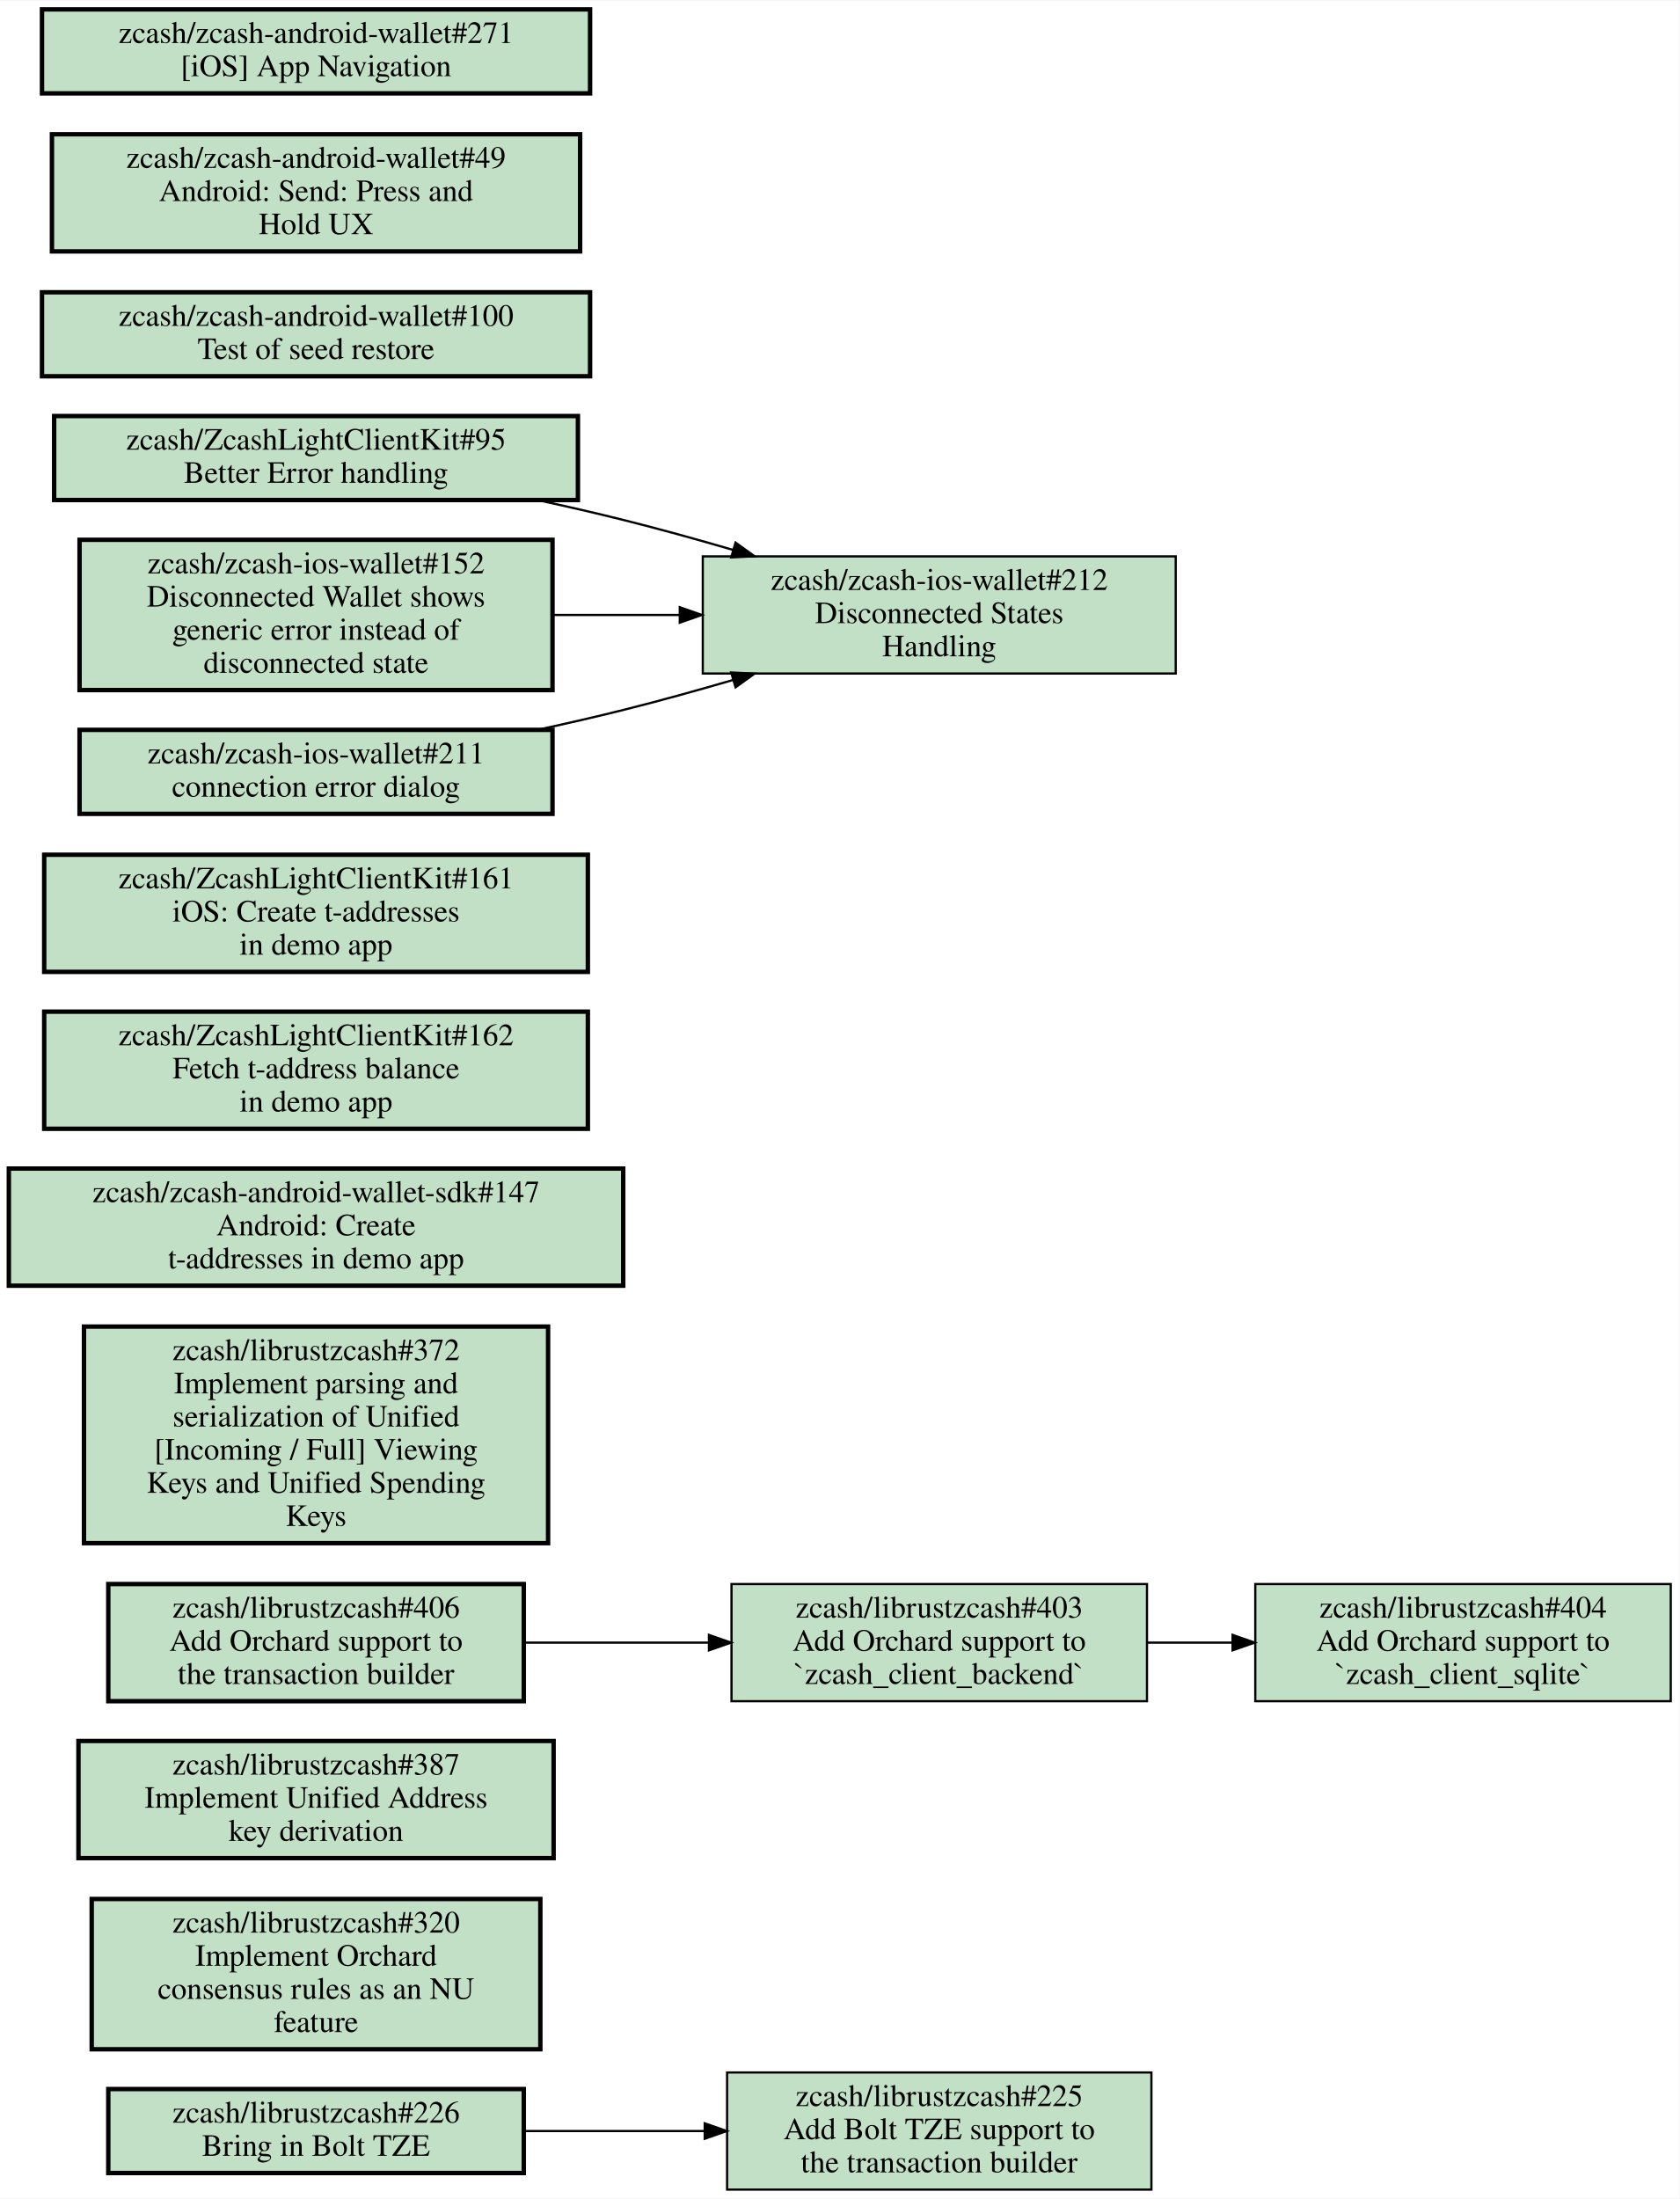
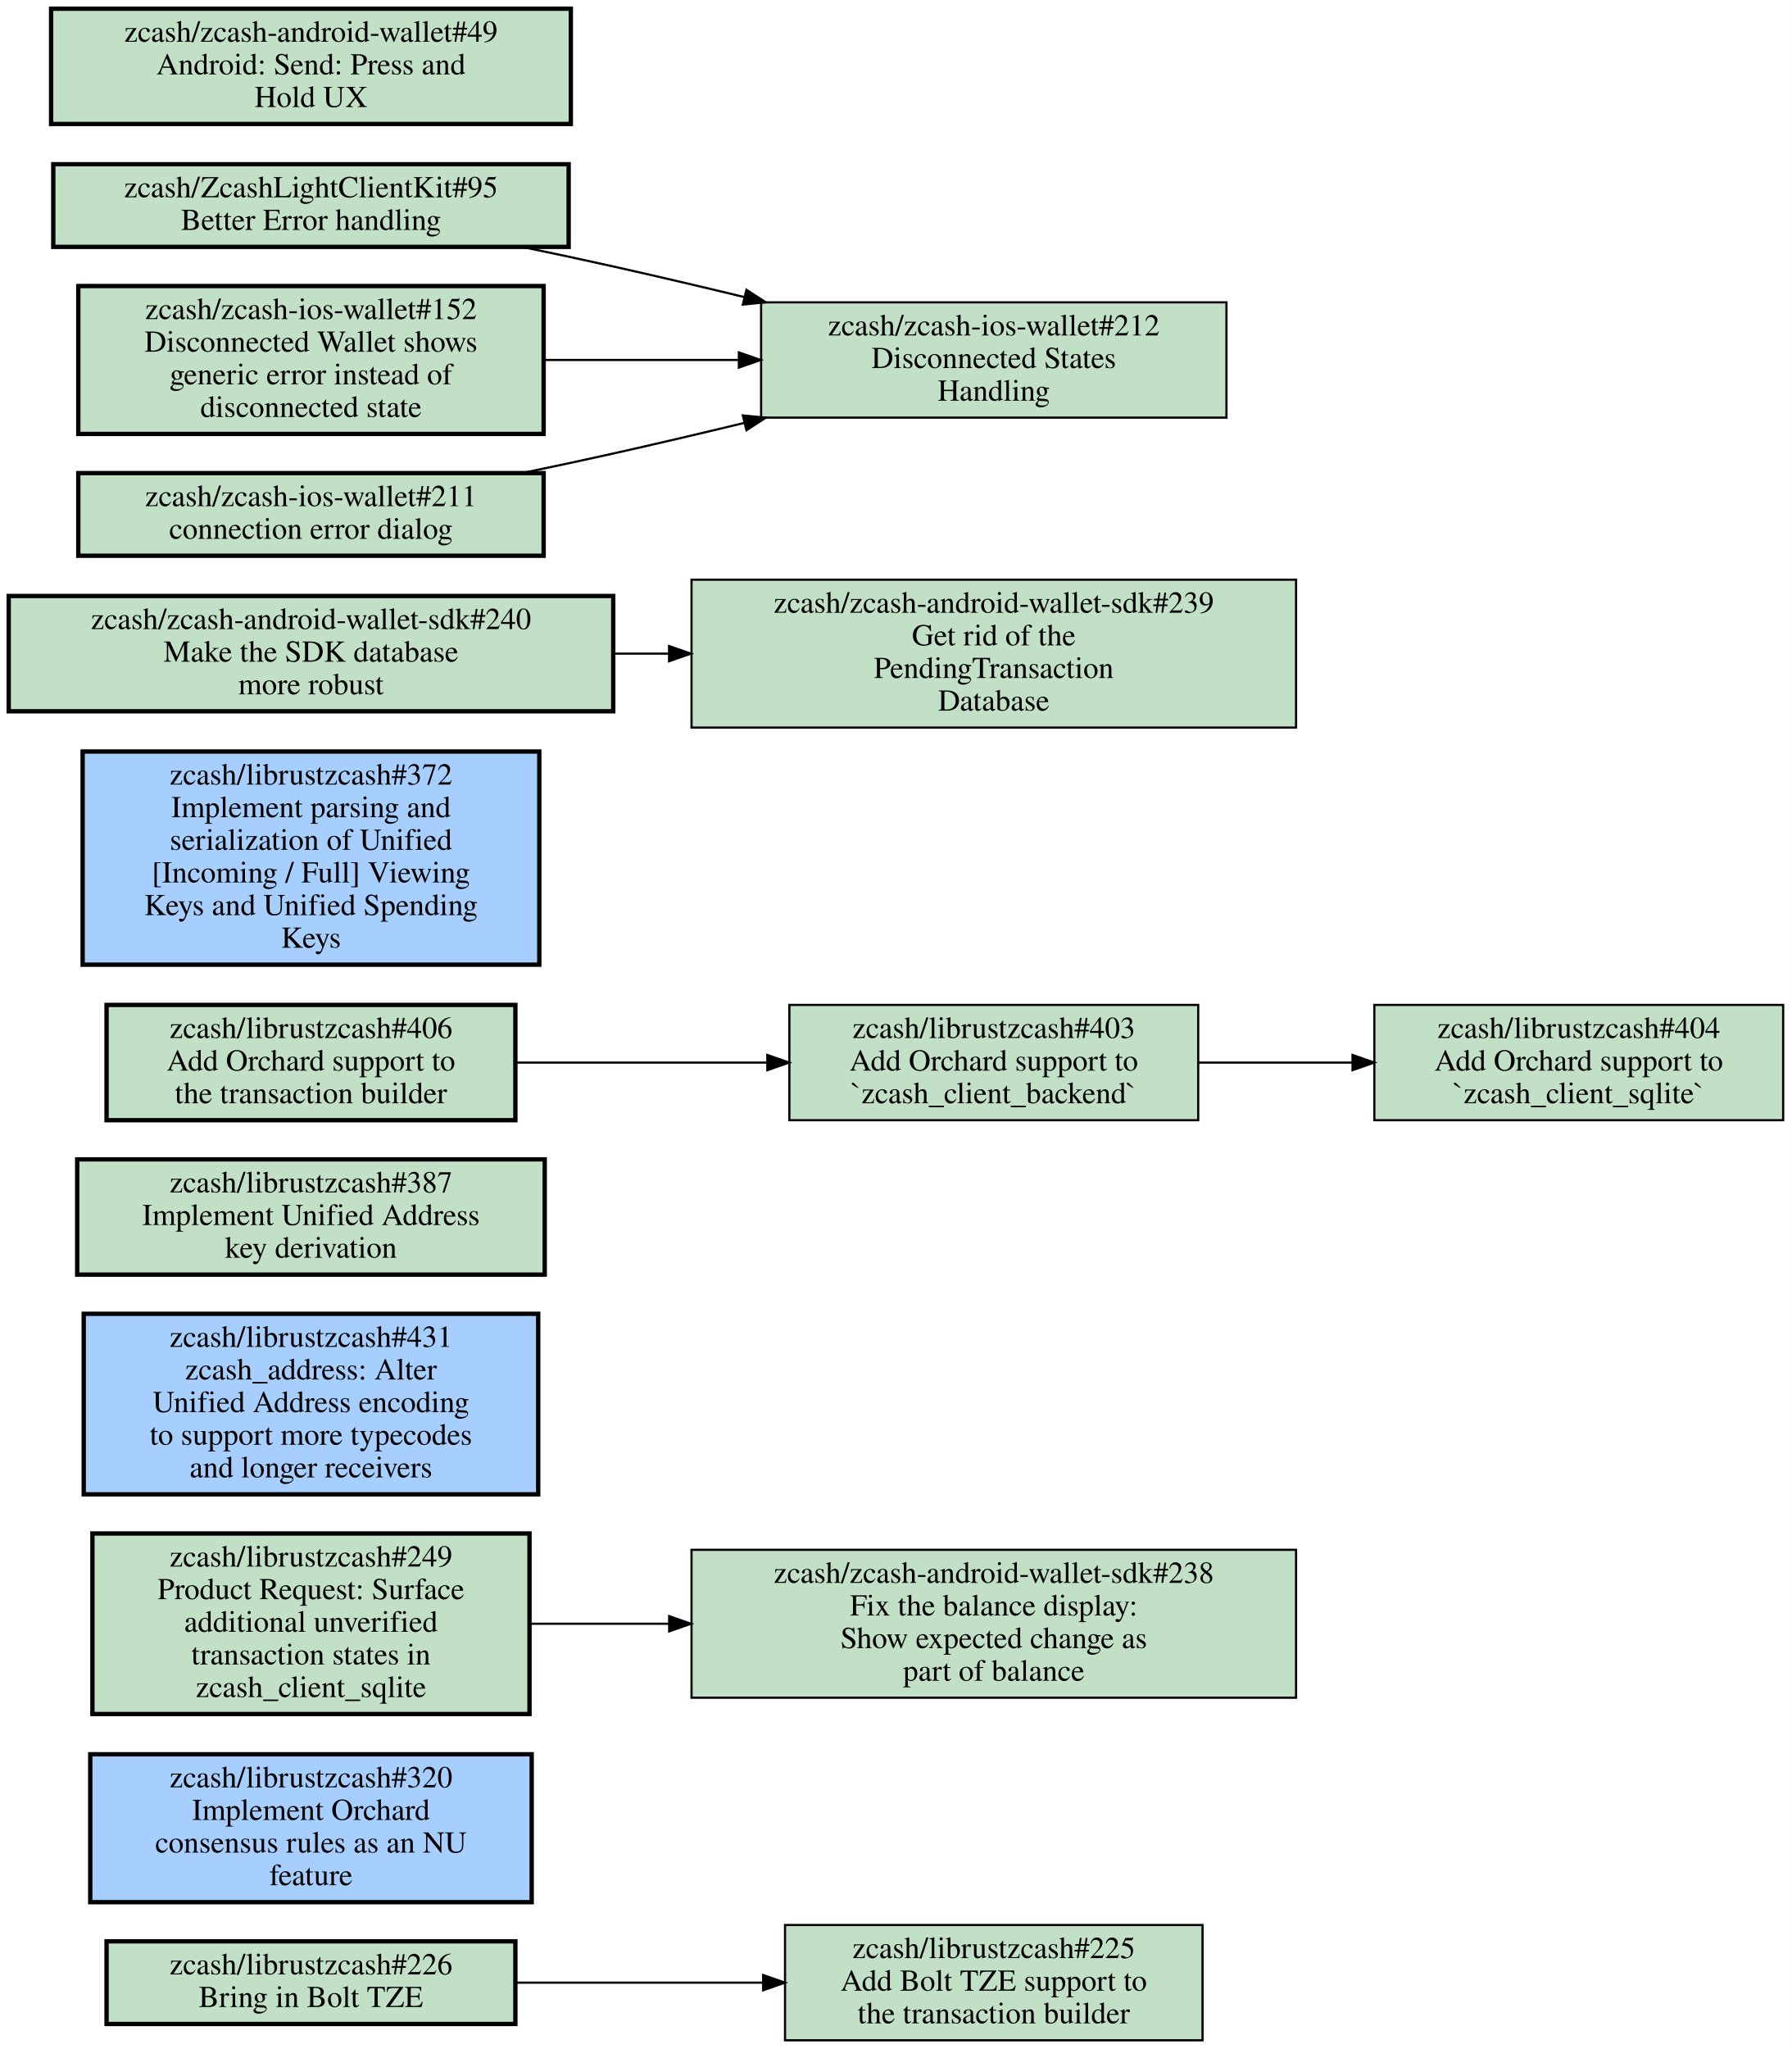
- <svg xmlns="http://www.w3.org/2000/svg" xmlns:xlink="http://www.w3.org/1999/xlink" width="760pt" height="995pt" viewBox="0.00 0.00 760.00 994.50">
-   <g id="graph0" class="graph" transform="scale(1 1) rotate(0) translate(4 990.5)">
-     <polygon fill="#ffffff" stroke="transparent" points="-4,4 -4,-990.5 756,-990.5 756,4 -4,4" />
+ <svg xmlns="http://www.w3.org/2000/svg" xmlns:xlink="http://www.w3.org/1999/xlink" width="824pt" height="942pt" viewBox="0.00 0.00 824.00 942.00">
+   <g id="graph0" class="graph" transform="scale(1 1) rotate(0) translate(4 938)">
+     <polygon fill="#ffffff" stroke="transparent" points="-4,4 -4,-938 820,-938 820,4 -4,4" />
    <g id="node1" class="node">
      <g id="a_node1">
        <a xlink:href="https://github.com/zcash/librustzcash/issues/226" xlink:title="zcash/librustzcash#226&#10;Bring in Bolt TZE" target="_blank">
          <polygon fill="#c2e0c6" stroke="#000000" stroke-width="2" points="233,-45.5 45,-45.5 45,-7.5 233,-7.5 233,-45.5" />
          <text text-anchor="middle" x="139" y="-30.3" font-family="Times,serif" font-size="14.00" fill="#000000">zcash/librustzcash#226</text>
          <text text-anchor="middle" x="139" y="-15.3" font-family="Times,serif" font-size="14.00" fill="#000000">Bring in Bolt TZE</text>
        </a>
      </g>
    </g>
    <g id="node2" class="node">
      <g id="a_node2">
        <a xlink:href="https://github.com/zcash/librustzcash/issues/225" xlink:title="zcash/librustzcash#225&#10;Add Bolt TZE support to&#10;the transaction builder" target="_blank">
-           <polygon fill="#c2e0c6" stroke="#000000" points="517,-53 325,-53 325,0 517,0 517,-53" />
-           <text text-anchor="middle" x="421" y="-37.8" font-family="Times,serif" font-size="14.00" fill="#000000">zcash/librustzcash#225</text>
-           <text text-anchor="middle" x="421" y="-22.8" font-family="Times,serif" font-size="14.00" fill="#000000">Add Bolt TZE support to</text>
-           <text text-anchor="middle" x="421" y="-7.8" font-family="Times,serif" font-size="14.00" fill="#000000">the transaction builder</text>
+           <polygon fill="#c2e0c6" stroke="#000000" points="549,-53 357,-53 357,0 549,0 549,-53" />
+           <text text-anchor="middle" x="453" y="-37.8" font-family="Times,serif" font-size="14.00" fill="#000000">zcash/librustzcash#225</text>
+           <text text-anchor="middle" x="453" y="-22.8" font-family="Times,serif" font-size="14.00" fill="#000000">Add Bolt TZE support to</text>
+           <text text-anchor="middle" x="453" y="-7.8" font-family="Times,serif" font-size="14.00" fill="#000000">the transaction builder</text>
        </a>
      </g>
    </g>
    <g id="edge1" class="edge">
-       <path fill="none" stroke="#000000" d="M233.29,-26.5C259.42,-26.5 287.95,-26.5 314.71,-26.5" />
-       <polygon fill="#000000" stroke="#000000" points="314.87,-30 324.87,-26.5 314.87,-23 314.87,-30" />
+       <path fill="none" stroke="#000000" d="M233.21,-26.5C268.96,-26.5 309.91,-26.5 346.7,-26.5" />
+       <polygon fill="#000000" stroke="#000000" points="346.95,-30 356.95,-26.5 346.95,-23 346.95,-30" />
    </g>
    <g id="node3" class="node">
      <g id="a_node3">
        <a xlink:href="https://github.com/zcash/librustzcash/issues/320" xlink:title="zcash/librustzcash#320&#10;Implement Orchard&#10;consensus rules as an NU&#10;feature" target="_blank">
-           <polygon fill="#c2e0c6" stroke="#000000" stroke-width="2" points="240.5,-131.5 37.5,-131.5 37.5,-63.5 240.5,-63.5 240.5,-131.5" />
+           <polygon fill="#a6cfff" stroke="#000000" stroke-width="2" points="240.5,-131.5 37.5,-131.5 37.5,-63.5 240.5,-63.5 240.5,-131.5" />
          <text text-anchor="middle" x="139" y="-116.3" font-family="Times,serif" font-size="14.00" fill="#000000">zcash/librustzcash#320</text>
          <text text-anchor="middle" x="139" y="-101.3" font-family="Times,serif" font-size="14.00" fill="#000000">Implement Orchard</text>
          <text text-anchor="middle" x="139" y="-86.3" font-family="Times,serif" font-size="14.00" fill="#000000">consensus rules as an NU</text>
          <text text-anchor="middle" x="139" y="-71.3" font-family="Times,serif" font-size="14.00" fill="#000000">feature</text>
        </a>
      </g>
    </g>
    <g id="node4" class="node">
      <g id="a_node4">
-         <a xlink:href="https://github.com/zcash/librustzcash/issues/387" xlink:title="zcash/librustzcash#387&#10;Implement Unified Address&#10;key derivation" target="_blank">
-           <polygon fill="#c2e0c6" stroke="#000000" stroke-width="2" points="246.5,-203 31.5,-203 31.5,-150 246.5,-150 246.5,-203" />
-           <text text-anchor="middle" x="139" y="-187.8" font-family="Times,serif" font-size="14.00" fill="#000000">zcash/librustzcash#387</text>
-           <text text-anchor="middle" x="139" y="-172.8" font-family="Times,serif" font-size="14.00" fill="#000000">Implement Unified Address</text>
-           <text text-anchor="middle" x="139" y="-157.8" font-family="Times,serif" font-size="14.00" fill="#000000">key derivation</text>
+         <a xlink:href="https://github.com/zcash/librustzcash/issues/249" xlink:title="zcash/librustzcash#249&#10;Product Request: Surface&#10;additional unverified&#10;transaction states in&#10;zcash_client_sqlite" target="_blank">
+           <polygon fill="#c2e0c6" stroke="#000000" stroke-width="2" points="239.5,-233 38.5,-233 38.5,-150 239.5,-150 239.5,-233" />
+           <text text-anchor="middle" x="139" y="-217.8" font-family="Times,serif" font-size="14.00" fill="#000000">zcash/librustzcash#249</text>
+           <text text-anchor="middle" x="139" y="-202.8" font-family="Times,serif" font-size="14.00" fill="#000000">Product Request: Surface</text>
+           <text text-anchor="middle" x="139" y="-187.8" font-family="Times,serif" font-size="14.00" fill="#000000">additional unverified</text>
+           <text text-anchor="middle" x="139" y="-172.8" font-family="Times,serif" font-size="14.00" fill="#000000">transaction states in</text>
+           <text text-anchor="middle" x="139" y="-157.8" font-family="Times,serif" font-size="14.00" fill="#000000">zcash_client_sqlite</text>
        </a>
      </g>
    </g>
    <g id="node5" class="node">
      <g id="a_node5">
-         <a xlink:href="https://github.com/zcash/librustzcash/issues/403" xlink:title="zcash/librustzcash#403&#10;Add Orchard support to&#10;`zcash_client_backend`" target="_blank">
-           <polygon fill="#c2e0c6" stroke="#000000" points="515,-274 327,-274 327,-221 515,-221 515,-274" />
-           <text text-anchor="middle" x="421" y="-258.8" font-family="Times,serif" font-size="14.00" fill="#000000">zcash/librustzcash#403</text>
-           <text text-anchor="middle" x="421" y="-243.8" font-family="Times,serif" font-size="14.00" fill="#000000">Add Orchard support to</text>
-           <text text-anchor="middle" x="421" y="-228.8" font-family="Times,serif" font-size="14.00" fill="#000000">`zcash_client_backend`</text>
-         </a>
-       </g>
+         <a xlink:href="https://github.com/zcash/zcash-android-wallet-sdk/issues/238" xlink:title="zcash/zcash-android-wallet-sdk#238&#10;Fix the balance display:&#10;Show expected change as&#10;part of balance" target="_blank">
+           <polygon fill="#c2e0c6" stroke="#000000" points="592,-225.5 314,-225.5 314,-157.5 592,-157.5 592,-225.5" />
+           <text text-anchor="middle" x="453" y="-210.3" font-family="Times,serif" font-size="14.00" fill="#000000">zcash/zcash-android-wallet-sdk#238</text>
+           <text text-anchor="middle" x="453" y="-195.3" font-family="Times,serif" font-size="14.00" fill="#000000">Fix the balance display:</text>
+           <text text-anchor="middle" x="453" y="-180.3" font-family="Times,serif" font-size="14.00" fill="#000000">Show expected change as</text>
+           <text text-anchor="middle" x="453" y="-165.3" font-family="Times,serif" font-size="14.00" fill="#000000">part of balance</text>
+         </a>
+       </g>
+     </g>
+     <g id="edge2" class="edge">
+       <path fill="none" stroke="#000000" d="M239.65,-191.5C260.01,-191.5 281.83,-191.5 303.47,-191.5" />
+       <polygon fill="#000000" stroke="#000000" points="303.72,-195 313.72,-191.5 303.72,-188 303.72,-195" />
    </g>
    <g id="node6" class="node">
      <g id="a_node6">
-         <a xlink:href="https://github.com/zcash/librustzcash/issues/404" xlink:title="zcash/librustzcash#404&#10;Add Orchard support to&#10;`zcash_client_sqlite`" target="_blank">
-           <polygon fill="#c2e0c6" stroke="#000000" points="752,-274 564,-274 564,-221 752,-221 752,-274" />
-           <text text-anchor="middle" x="658" y="-258.8" font-family="Times,serif" font-size="14.00" fill="#000000">zcash/librustzcash#404</text>
-           <text text-anchor="middle" x="658" y="-243.8" font-family="Times,serif" font-size="14.00" fill="#000000">Add Orchard support to</text>
-           <text text-anchor="middle" x="658" y="-228.8" font-family="Times,serif" font-size="14.00" fill="#000000">`zcash_client_sqlite`</text>
-         </a>
-       </g>
-     </g>
-     <g id="edge2" class="edge">
-       <path fill="none" stroke="#000000" d="M515.01,-247.5C527.65,-247.5 540.69,-247.5 553.5,-247.5" />
-       <polygon fill="#000000" stroke="#000000" points="553.72,-251 563.72,-247.5 553.72,-244 553.72,-251" />
+         <a xlink:href="https://github.com/zcash/librustzcash/issues/431" xlink:title="zcash/librustzcash#431&#10;zcash_address: Alter&#10;Unified Address encoding&#10;to support more typecodes&#10;and longer receivers" target="_blank">
+           <polygon fill="#a6cfff" stroke="#000000" stroke-width="2" points="243.5,-334 34.5,-334 34.5,-251 243.5,-251 243.5,-334" />
+           <text text-anchor="middle" x="139" y="-318.8" font-family="Times,serif" font-size="14.00" fill="#000000">zcash/librustzcash#431</text>
+           <text text-anchor="middle" x="139" y="-303.8" font-family="Times,serif" font-size="14.00" fill="#000000">zcash_address: Alter</text>
+           <text text-anchor="middle" x="139" y="-288.8" font-family="Times,serif" font-size="14.00" fill="#000000">Unified Address encoding</text>
+           <text text-anchor="middle" x="139" y="-273.8" font-family="Times,serif" font-size="14.00" fill="#000000">to support more typecodes</text>
+           <text text-anchor="middle" x="139" y="-258.8" font-family="Times,serif" font-size="14.00" fill="#000000">and longer receivers</text>
+         </a>
+       </g>
    </g>
    <g id="node7" class="node">
      <g id="a_node7">
-         <a xlink:href="https://github.com/zcash/librustzcash/issues/406" xlink:title="zcash/librustzcash#406&#10;Add Orchard support to&#10;the transaction builder" target="_blank">
-           <polygon fill="#c2e0c6" stroke="#000000" stroke-width="2" points="233,-274 45,-274 45,-221 233,-221 233,-274" />
-           <text text-anchor="middle" x="139" y="-258.8" font-family="Times,serif" font-size="14.00" fill="#000000">zcash/librustzcash#406</text>
-           <text text-anchor="middle" x="139" y="-243.8" font-family="Times,serif" font-size="14.00" fill="#000000">Add Orchard support to</text>
-           <text text-anchor="middle" x="139" y="-228.8" font-family="Times,serif" font-size="14.00" fill="#000000">the transaction builder</text>
-         </a>
-       </g>
-     </g>
-     <g id="edge3" class="edge">
-       <path fill="none" stroke="#000000" d="M233.29,-247.5C259.99,-247.5 289.2,-247.5 316.45,-247.5" />
-       <polygon fill="#000000" stroke="#000000" points="316.79,-251 326.79,-247.5 316.79,-244 316.79,-251" />
+         <a xlink:href="https://github.com/zcash/librustzcash/issues/387" xlink:title="zcash/librustzcash#387&#10;Implement Unified Address&#10;key derivation" target="_blank">
+           <polygon fill="#c2e0c6" stroke="#000000" stroke-width="2" points="246.5,-405 31.5,-405 31.5,-352 246.5,-352 246.5,-405" />
+           <text text-anchor="middle" x="139" y="-389.8" font-family="Times,serif" font-size="14.00" fill="#000000">zcash/librustzcash#387</text>
+           <text text-anchor="middle" x="139" y="-374.8" font-family="Times,serif" font-size="14.00" fill="#000000">Implement Unified Address</text>
+           <text text-anchor="middle" x="139" y="-359.8" font-family="Times,serif" font-size="14.00" fill="#000000">key derivation</text>
+         </a>
+       </g>
    </g>
    <g id="node8" class="node">
      <g id="a_node8">
-         <a xlink:href="https://github.com/zcash/librustzcash/issues/372" xlink:title="zcash/librustzcash#372&#10;Implement parsing and&#10;serialization of Unified&#10;[Incoming / Full] Viewing&#10;Keys and Unified Spending&#10;Keys" target="_blank">
-           <polygon fill="#c2e0c6" stroke="#000000" stroke-width="2" points="244,-390.5 34,-390.5 34,-292.5 244,-292.5 244,-390.5" />
-           <text text-anchor="middle" x="139" y="-375.3" font-family="Times,serif" font-size="14.00" fill="#000000">zcash/librustzcash#372</text>
-           <text text-anchor="middle" x="139" y="-360.3" font-family="Times,serif" font-size="14.00" fill="#000000">Implement parsing and</text>
-           <text text-anchor="middle" x="139" y="-345.3" font-family="Times,serif" font-size="14.00" fill="#000000">serialization of Unified</text>
-           <text text-anchor="middle" x="139" y="-330.3" font-family="Times,serif" font-size="14.00" fill="#000000">[Incoming / Full] Viewing</text>
-           <text text-anchor="middle" x="139" y="-315.3" font-family="Times,serif" font-size="14.00" fill="#000000">Keys and Unified Spending</text>
-           <text text-anchor="middle" x="139" y="-300.3" font-family="Times,serif" font-size="14.00" fill="#000000">Keys</text>
+         <a xlink:href="https://github.com/zcash/librustzcash/issues/403" xlink:title="zcash/librustzcash#403&#10;Add Orchard support to&#10;`zcash_client_backend`" target="_blank">
+           <polygon fill="#c2e0c6" stroke="#000000" points="547,-476 359,-476 359,-423 547,-423 547,-476" />
+           <text text-anchor="middle" x="453" y="-460.8" font-family="Times,serif" font-size="14.00" fill="#000000">zcash/librustzcash#403</text>
+           <text text-anchor="middle" x="453" y="-445.8" font-family="Times,serif" font-size="14.00" fill="#000000">Add Orchard support to</text>
+           <text text-anchor="middle" x="453" y="-430.8" font-family="Times,serif" font-size="14.00" fill="#000000">`zcash_client_backend`</text>
        </a>
      </g>
    </g>
    <g id="node9" class="node">
      <g id="a_node9">
-         <a xlink:href="https://github.com/zcash/zcash-android-wallet-sdk/issues/147" xlink:title="zcash/zcash-android-wallet-sdk#147&#10;Android: Create&#10;t-addresses in demo app" target="_blank">
-           <polygon fill="#c2e0c6" stroke="#000000" stroke-width="2" points="278,-462 0,-462 0,-409 278,-409 278,-462" />
-           <text text-anchor="middle" x="139" y="-446.8" font-family="Times,serif" font-size="14.00" fill="#000000">zcash/zcash-android-wallet-sdk#147</text>
-           <text text-anchor="middle" x="139" y="-431.8" font-family="Times,serif" font-size="14.00" fill="#000000">Android: Create</text>
-           <text text-anchor="middle" x="139" y="-416.8" font-family="Times,serif" font-size="14.00" fill="#000000">t-addresses in demo app</text>
-         </a>
-       </g>
+         <a xlink:href="https://github.com/zcash/librustzcash/issues/404" xlink:title="zcash/librustzcash#404&#10;Add Orchard support to&#10;`zcash_client_sqlite`" target="_blank">
+           <polygon fill="#c2e0c6" stroke="#000000" points="816,-476 628,-476 628,-423 816,-423 816,-476" />
+           <text text-anchor="middle" x="722" y="-460.8" font-family="Times,serif" font-size="14.00" fill="#000000">zcash/librustzcash#404</text>
+           <text text-anchor="middle" x="722" y="-445.8" font-family="Times,serif" font-size="14.00" fill="#000000">Add Orchard support to</text>
+           <text text-anchor="middle" x="722" y="-430.8" font-family="Times,serif" font-size="14.00" fill="#000000">`zcash_client_sqlite`</text>
+         </a>
+       </g>
+     </g>
+     <g id="edge3" class="edge">
+       <path fill="none" stroke="#000000" d="M547.08,-449.5C569.92,-449.5 594.46,-449.5 617.73,-449.5" />
+       <polygon fill="#000000" stroke="#000000" points="617.97,-453 627.97,-449.5 617.97,-446 617.97,-453" />
    </g>
    <g id="node10" class="node">
      <g id="a_node10">
-         <a xlink:href="https://github.com/zcash/ZcashLightClientKit/issues/162" xlink:title="zcash/ZcashLightClientKit#162&#10;Fetch t-address balance&#10;in demo app" target="_blank">
-           <polygon fill="#c2e0c6" stroke="#000000" stroke-width="2" points="262,-533 16,-533 16,-480 262,-480 262,-533" />
-           <text text-anchor="middle" x="139" y="-517.8" font-family="Times,serif" font-size="14.00" fill="#000000">zcash/ZcashLightClientKit#162</text>
-           <text text-anchor="middle" x="139" y="-502.8" font-family="Times,serif" font-size="14.00" fill="#000000">Fetch t-address balance</text>
-           <text text-anchor="middle" x="139" y="-487.8" font-family="Times,serif" font-size="14.00" fill="#000000">in demo app</text>
-         </a>
-       </g>
+         <a xlink:href="https://github.com/zcash/librustzcash/issues/406" xlink:title="zcash/librustzcash#406&#10;Add Orchard support to&#10;the transaction builder" target="_blank">
+           <polygon fill="#c2e0c6" stroke="#000000" stroke-width="2" points="233,-476 45,-476 45,-423 233,-423 233,-476" />
+           <text text-anchor="middle" x="139" y="-460.8" font-family="Times,serif" font-size="14.00" fill="#000000">zcash/librustzcash#406</text>
+           <text text-anchor="middle" x="139" y="-445.8" font-family="Times,serif" font-size="14.00" fill="#000000">Add Orchard support to</text>
+           <text text-anchor="middle" x="139" y="-430.8" font-family="Times,serif" font-size="14.00" fill="#000000">the transaction builder</text>
+         </a>
+       </g>
+     </g>
+     <g id="edge4" class="edge">
+       <path fill="none" stroke="#000000" d="M233.21,-449.5C269.54,-449.5 311.23,-449.5 348.48,-449.5" />
+       <polygon fill="#000000" stroke="#000000" points="348.86,-453 358.86,-449.5 348.86,-446 348.86,-453" />
    </g>
    <g id="node11" class="node">
      <g id="a_node11">
-         <a xlink:href="https://github.com/zcash/ZcashLightClientKit/issues/161" xlink:title="zcash/ZcashLightClientKit#161&#10;iOS: Create t-addresses&#10;in demo app" target="_blank">
-           <polygon fill="#c2e0c6" stroke="#000000" stroke-width="2" points="262,-604 16,-604 16,-551 262,-551 262,-604" />
-           <text text-anchor="middle" x="139" y="-588.8" font-family="Times,serif" font-size="14.00" fill="#000000">zcash/ZcashLightClientKit#161</text>
-           <text text-anchor="middle" x="139" y="-573.8" font-family="Times,serif" font-size="14.00" fill="#000000">iOS: Create t-addresses</text>
-           <text text-anchor="middle" x="139" y="-558.8" font-family="Times,serif" font-size="14.00" fill="#000000">in demo app</text>
+         <a xlink:href="https://github.com/zcash/librustzcash/issues/372" xlink:title="zcash/librustzcash#372&#10;Implement parsing and&#10;serialization of Unified&#10;[Incoming / Full] Viewing&#10;Keys and Unified Spending&#10;Keys" target="_blank">
+           <polygon fill="#a6cfff" stroke="#000000" stroke-width="2" points="244,-592.5 34,-592.5 34,-494.5 244,-494.5 244,-592.5" />
+           <text text-anchor="middle" x="139" y="-577.3" font-family="Times,serif" font-size="14.00" fill="#000000">zcash/librustzcash#372</text>
+           <text text-anchor="middle" x="139" y="-562.3" font-family="Times,serif" font-size="14.00" fill="#000000">Implement parsing and</text>
+           <text text-anchor="middle" x="139" y="-547.3" font-family="Times,serif" font-size="14.00" fill="#000000">serialization of Unified</text>
+           <text text-anchor="middle" x="139" y="-532.3" font-family="Times,serif" font-size="14.00" fill="#000000">[Incoming / Full] Viewing</text>
+           <text text-anchor="middle" x="139" y="-517.3" font-family="Times,serif" font-size="14.00" fill="#000000">Keys and Unified Spending</text>
+           <text text-anchor="middle" x="139" y="-502.3" font-family="Times,serif" font-size="14.00" fill="#000000">Keys</text>
        </a>
      </g>
    </g>
    <g id="node12" class="node">
      <g id="a_node12">
-         <a xlink:href="https://github.com/zcash/ZcashLightClientKit/issues/95" xlink:title="zcash/ZcashLightClientKit#95&#10;Better Error handling" target="_blank">
-           <polygon fill="#c2e0c6" stroke="#000000" stroke-width="2" points="257.5,-802.5 20.5,-802.5 20.5,-764.5 257.5,-764.5 257.5,-802.5" />
-           <text text-anchor="middle" x="139" y="-787.3" font-family="Times,serif" font-size="14.00" fill="#000000">zcash/ZcashLightClientKit#95</text>
-           <text text-anchor="middle" x="139" y="-772.3" font-family="Times,serif" font-size="14.00" fill="#000000">Better Error handling</text>
+         <a xlink:href="https://github.com/zcash/zcash-android-wallet-sdk/issues/240" xlink:title="zcash/zcash-android-wallet-sdk#240&#10;Make the SDK database&#10;more robust" target="_blank">
+           <polygon fill="#c2e0c6" stroke="#000000" stroke-width="2" points="278,-664 0,-664 0,-611 278,-611 278,-664" />
+           <text text-anchor="middle" x="139" y="-648.8" font-family="Times,serif" font-size="14.00" fill="#000000">zcash/zcash-android-wallet-sdk#240</text>
+           <text text-anchor="middle" x="139" y="-633.8" font-family="Times,serif" font-size="14.00" fill="#000000">Make the SDK database</text>
+           <text text-anchor="middle" x="139" y="-618.8" font-family="Times,serif" font-size="14.00" fill="#000000">more robust</text>
        </a>
      </g>
    </g>
    <g id="node13" class="node">
      <g id="a_node13">
-         <a xlink:href="https://github.com/zcash/zcash-ios-wallet/issues/212" xlink:title="zcash/zcash-ios-wallet#212&#10;Disconnected States&#10;Handling" target="_blank">
-           <polygon fill="#c2e0c6" stroke="#000000" points="528,-739 314,-739 314,-686 528,-686 528,-739" />
-           <text text-anchor="middle" x="421" y="-723.8" font-family="Times,serif" font-size="14.00" fill="#000000">zcash/zcash-ios-wallet#212</text>
-           <text text-anchor="middle" x="421" y="-708.8" font-family="Times,serif" font-size="14.00" fill="#000000">Disconnected States</text>
-           <text text-anchor="middle" x="421" y="-693.8" font-family="Times,serif" font-size="14.00" fill="#000000">Handling</text>
-         </a>
-       </g>
-     </g>
-     <g id="edge4" class="edge">
-       <path fill="none" stroke="#000000" d="M239.47,-764.42C252.48,-761.61 265.58,-758.61 278,-755.5 294.19,-751.45 311.27,-746.71 327.79,-741.9" />
-       <polygon fill="#000000" stroke="#000000" points="328.827,-745.243 337.43,-739.06 326.849,-738.529 328.827,-745.243" />
+         <a xlink:href="https://github.com/zcash/zcash-android-wallet-sdk/issues/239" xlink:title="zcash/zcash-android-wallet-sdk#239&#10;Get rid of the&#10;PendingTransaction&#10;Database" target="_blank">
+           <polygon fill="#c2e0c6" stroke="#000000" points="592,-671.5 314,-671.5 314,-603.5 592,-603.5 592,-671.5" />
+           <text text-anchor="middle" x="453" y="-656.3" font-family="Times,serif" font-size="14.00" fill="#000000">zcash/zcash-android-wallet-sdk#239</text>
+           <text text-anchor="middle" x="453" y="-641.3" font-family="Times,serif" font-size="14.00" fill="#000000">Get rid of the</text>
+           <text text-anchor="middle" x="453" y="-626.3" font-family="Times,serif" font-size="14.00" fill="#000000">PendingTransaction</text>
+           <text text-anchor="middle" x="453" y="-611.3" font-family="Times,serif" font-size="14.00" fill="#000000">Database</text>
+         </a>
+       </g>
+     </g>
+     <g id="edge5" class="edge">
+       <path fill="none" stroke="#000000" d="M278.1,-637.5C286.49,-637.5 294.96,-637.5 303.4,-637.5" />
+       <polygon fill="#000000" stroke="#000000" points="303.67,-641 313.67,-637.5 303.67,-634 303.67,-641" />
    </g>
    <g id="node14" class="node">
      <g id="a_node14">
-         <a xlink:href="https://github.com/zcash/zcash-android-wallet/issues/100" xlink:title="zcash/zcash-android-wallet#100&#10;Test of seed restore" target="_blank">
-           <polygon fill="#c2e0c6" stroke="#000000" stroke-width="2" points="263,-858.5 15,-858.5 15,-820.5 263,-820.5 263,-858.5" />
-           <text text-anchor="middle" x="139" y="-843.3" font-family="Times,serif" font-size="14.00" fill="#000000">zcash/zcash-android-wallet#100</text>
-           <text text-anchor="middle" x="139" y="-828.3" font-family="Times,serif" font-size="14.00" fill="#000000">Test of seed restore</text>
+         <a xlink:href="https://github.com/zcash/ZcashLightClientKit/issues/95" xlink:title="zcash/ZcashLightClientKit#95&#10;Better Error handling" target="_blank">
+           <polygon fill="#c2e0c6" stroke="#000000" stroke-width="2" points="257.5,-862.5 20.5,-862.5 20.5,-824.5 257.5,-824.5 257.5,-862.5" />
+           <text text-anchor="middle" x="139" y="-847.3" font-family="Times,serif" font-size="14.00" fill="#000000">zcash/ZcashLightClientKit#95</text>
+           <text text-anchor="middle" x="139" y="-832.3" font-family="Times,serif" font-size="14.00" fill="#000000">Better Error handling</text>
        </a>
      </g>
    </g>
    <g id="node15" class="node">
      <g id="a_node15">
-         <a xlink:href="https://github.com/zcash/zcash-android-wallet/issues/49" xlink:title="zcash/zcash-android-wallet#49&#10;Android: Send: Press and&#10;Hold UX" target="_blank">
-           <polygon fill="#c2e0c6" stroke="#000000" stroke-width="2" points="258.5,-930 19.5,-930 19.5,-877 258.5,-877 258.5,-930" />
-           <text text-anchor="middle" x="139" y="-914.8" font-family="Times,serif" font-size="14.00" fill="#000000">zcash/zcash-android-wallet#49</text>
-           <text text-anchor="middle" x="139" y="-899.8" font-family="Times,serif" font-size="14.00" fill="#000000">Android: Send: Press and</text>
-           <text text-anchor="middle" x="139" y="-884.8" font-family="Times,serif" font-size="14.00" fill="#000000">Hold UX</text>
-         </a>
-       </g>
+         <a xlink:href="https://github.com/zcash/zcash-ios-wallet/issues/212" xlink:title="zcash/zcash-ios-wallet#212&#10;Disconnected States&#10;Handling" target="_blank">
+           <polygon fill="#c2e0c6" stroke="#000000" points="560,-799 346,-799 346,-746 560,-746 560,-799" />
+           <text text-anchor="middle" x="453" y="-783.8" font-family="Times,serif" font-size="14.00" fill="#000000">zcash/zcash-ios-wallet#212</text>
+           <text text-anchor="middle" x="453" y="-768.8" font-family="Times,serif" font-size="14.00" fill="#000000">Disconnected States</text>
+           <text text-anchor="middle" x="453" y="-753.8" font-family="Times,serif" font-size="14.00" fill="#000000">Handling</text>
+         </a>
+       </g>
+     </g>
+     <g id="edge6" class="edge">
+       <path fill="none" stroke="#000000" d="M236.32,-824.44C250.33,-821.54 264.55,-818.51 278,-815.5 297.55,-811.13 318.26,-806.26 338.34,-801.41" />
+       <polygon fill="#000000" stroke="#000000" points="339.248,-804.791 348.14,-799.03 337.596,-797.989 339.248,-804.791" />
    </g>
    <g id="node16" class="node">
      <g id="a_node16">
-         <a xlink:href="https://github.com/zcash/zcash-android-wallet/issues/271" xlink:title="zcash/zcash-android-wallet#271&#10;[iOS] App Navigation" target="_blank">
-           <polygon fill="#c2e0c6" stroke="#000000" stroke-width="2" points="263,-986.5 15,-986.5 15,-948.5 263,-948.5 263,-986.5" />
-           <text text-anchor="middle" x="139" y="-971.3" font-family="Times,serif" font-size="14.00" fill="#000000">zcash/zcash-android-wallet#271</text>
-           <text text-anchor="middle" x="139" y="-956.3" font-family="Times,serif" font-size="14.00" fill="#000000">[iOS] App Navigation</text>
+         <a xlink:href="https://github.com/zcash/zcash-android-wallet/issues/49" xlink:title="zcash/zcash-android-wallet#49&#10;Android: Send: Press and&#10;Hold UX" target="_blank">
+           <polygon fill="#c2e0c6" stroke="#000000" stroke-width="2" points="258.5,-934 19.5,-934 19.5,-881 258.5,-881 258.5,-934" />
+           <text text-anchor="middle" x="139" y="-918.8" font-family="Times,serif" font-size="14.00" fill="#000000">zcash/zcash-android-wallet#49</text>
+           <text text-anchor="middle" x="139" y="-903.8" font-family="Times,serif" font-size="14.00" fill="#000000">Android: Send: Press and</text>
+           <text text-anchor="middle" x="139" y="-888.8" font-family="Times,serif" font-size="14.00" fill="#000000">Hold UX</text>
        </a>
      </g>
    </g>
    <g id="node17" class="node">
      <g id="a_node17">
        <a xlink:href="https://github.com/zcash/zcash-ios-wallet/issues/152" xlink:title="zcash/zcash-ios-wallet#152&#10;Disconnected Wallet shows&#10;generic error instead of&#10;disconnected state" target="_blank">
-           <polygon fill="#c2e0c6" stroke="#000000" stroke-width="2" points="246,-746.5 32,-746.5 32,-678.5 246,-678.5 246,-746.5" />
-           <text text-anchor="middle" x="139" y="-731.3" font-family="Times,serif" font-size="14.00" fill="#000000">zcash/zcash-ios-wallet#152</text>
-           <text text-anchor="middle" x="139" y="-716.3" font-family="Times,serif" font-size="14.00" fill="#000000">Disconnected Wallet shows</text>
-           <text text-anchor="middle" x="139" y="-701.3" font-family="Times,serif" font-size="14.00" fill="#000000">generic error instead of</text>
-           <text text-anchor="middle" x="139" y="-686.3" font-family="Times,serif" font-size="14.00" fill="#000000">disconnected state</text>
-         </a>
-       </g>
-     </g>
-     <g id="edge5" class="edge">
-       <path fill="none" stroke="#000000" d="M246.01,-712.5C264.77,-712.5 284.38,-712.5 303.4,-712.5" />
-       <polygon fill="#000000" stroke="#000000" points="303.59,-716 313.59,-712.5 303.59,-709 303.59,-716" />
+           <polygon fill="#c2e0c6" stroke="#000000" stroke-width="2" points="246,-806.5 32,-806.5 32,-738.5 246,-738.5 246,-806.5" />
+           <text text-anchor="middle" x="139" y="-791.3" font-family="Times,serif" font-size="14.00" fill="#000000">zcash/zcash-ios-wallet#152</text>
+           <text text-anchor="middle" x="139" y="-776.3" font-family="Times,serif" font-size="14.00" fill="#000000">Disconnected Wallet shows</text>
+           <text text-anchor="middle" x="139" y="-761.3" font-family="Times,serif" font-size="14.00" fill="#000000">generic error instead of</text>
+           <text text-anchor="middle" x="139" y="-746.3" font-family="Times,serif" font-size="14.00" fill="#000000">disconnected state</text>
+         </a>
+       </g>
+     </g>
+     <g id="edge7" class="edge">
+       <path fill="none" stroke="#000000" d="M246.18,-772.5C274.95,-772.5 306.2,-772.5 335.5,-772.5" />
+       <polygon fill="#000000" stroke="#000000" points="335.77,-776 345.77,-772.5 335.77,-769 335.77,-776" />
    </g>
    <g id="node18" class="node">
      <g id="a_node18">
        <a xlink:href="https://github.com/zcash/zcash-ios-wallet/issues/211" xlink:title="zcash/zcash-ios-wallet#211&#10;connection error dialog" target="_blank">
-           <polygon fill="#c2e0c6" stroke="#000000" stroke-width="2" points="246,-660.5 32,-660.5 32,-622.5 246,-622.5 246,-660.5" />
-           <text text-anchor="middle" x="139" y="-645.3" font-family="Times,serif" font-size="14.00" fill="#000000">zcash/zcash-ios-wallet#211</text>
-           <text text-anchor="middle" x="139" y="-630.3" font-family="Times,serif" font-size="14.00" fill="#000000">connection error dialog</text>
-         </a>
-       </g>
-     </g>
-     <g id="edge6" class="edge">
-       <path fill="none" stroke="#000000" d="M239.47,-660.58C252.48,-663.39 265.58,-666.39 278,-669.5 294.19,-673.55 311.27,-678.29 327.79,-683.1" />
-       <polygon fill="#000000" stroke="#000000" points="326.849,-686.471 337.43,-685.94 328.827,-679.757 326.849,-686.471" />
+           <polygon fill="#c2e0c6" stroke="#000000" stroke-width="2" points="246,-720.5 32,-720.5 32,-682.5 246,-682.5 246,-720.5" />
+           <text text-anchor="middle" x="139" y="-705.3" font-family="Times,serif" font-size="14.00" fill="#000000">zcash/zcash-ios-wallet#211</text>
+           <text text-anchor="middle" x="139" y="-690.3" font-family="Times,serif" font-size="14.00" fill="#000000">connection error dialog</text>
+         </a>
+       </g>
+     </g>
+     <g id="edge8" class="edge">
+       <path fill="none" stroke="#000000" d="M236.32,-720.56C250.33,-723.46 264.55,-726.49 278,-729.5 297.55,-733.87 318.26,-738.74 338.34,-743.59" />
+       <polygon fill="#000000" stroke="#000000" points="337.596,-747.011 348.14,-745.97 339.248,-740.209 337.596,-747.011" />
    </g>
  </g>
</svg>
